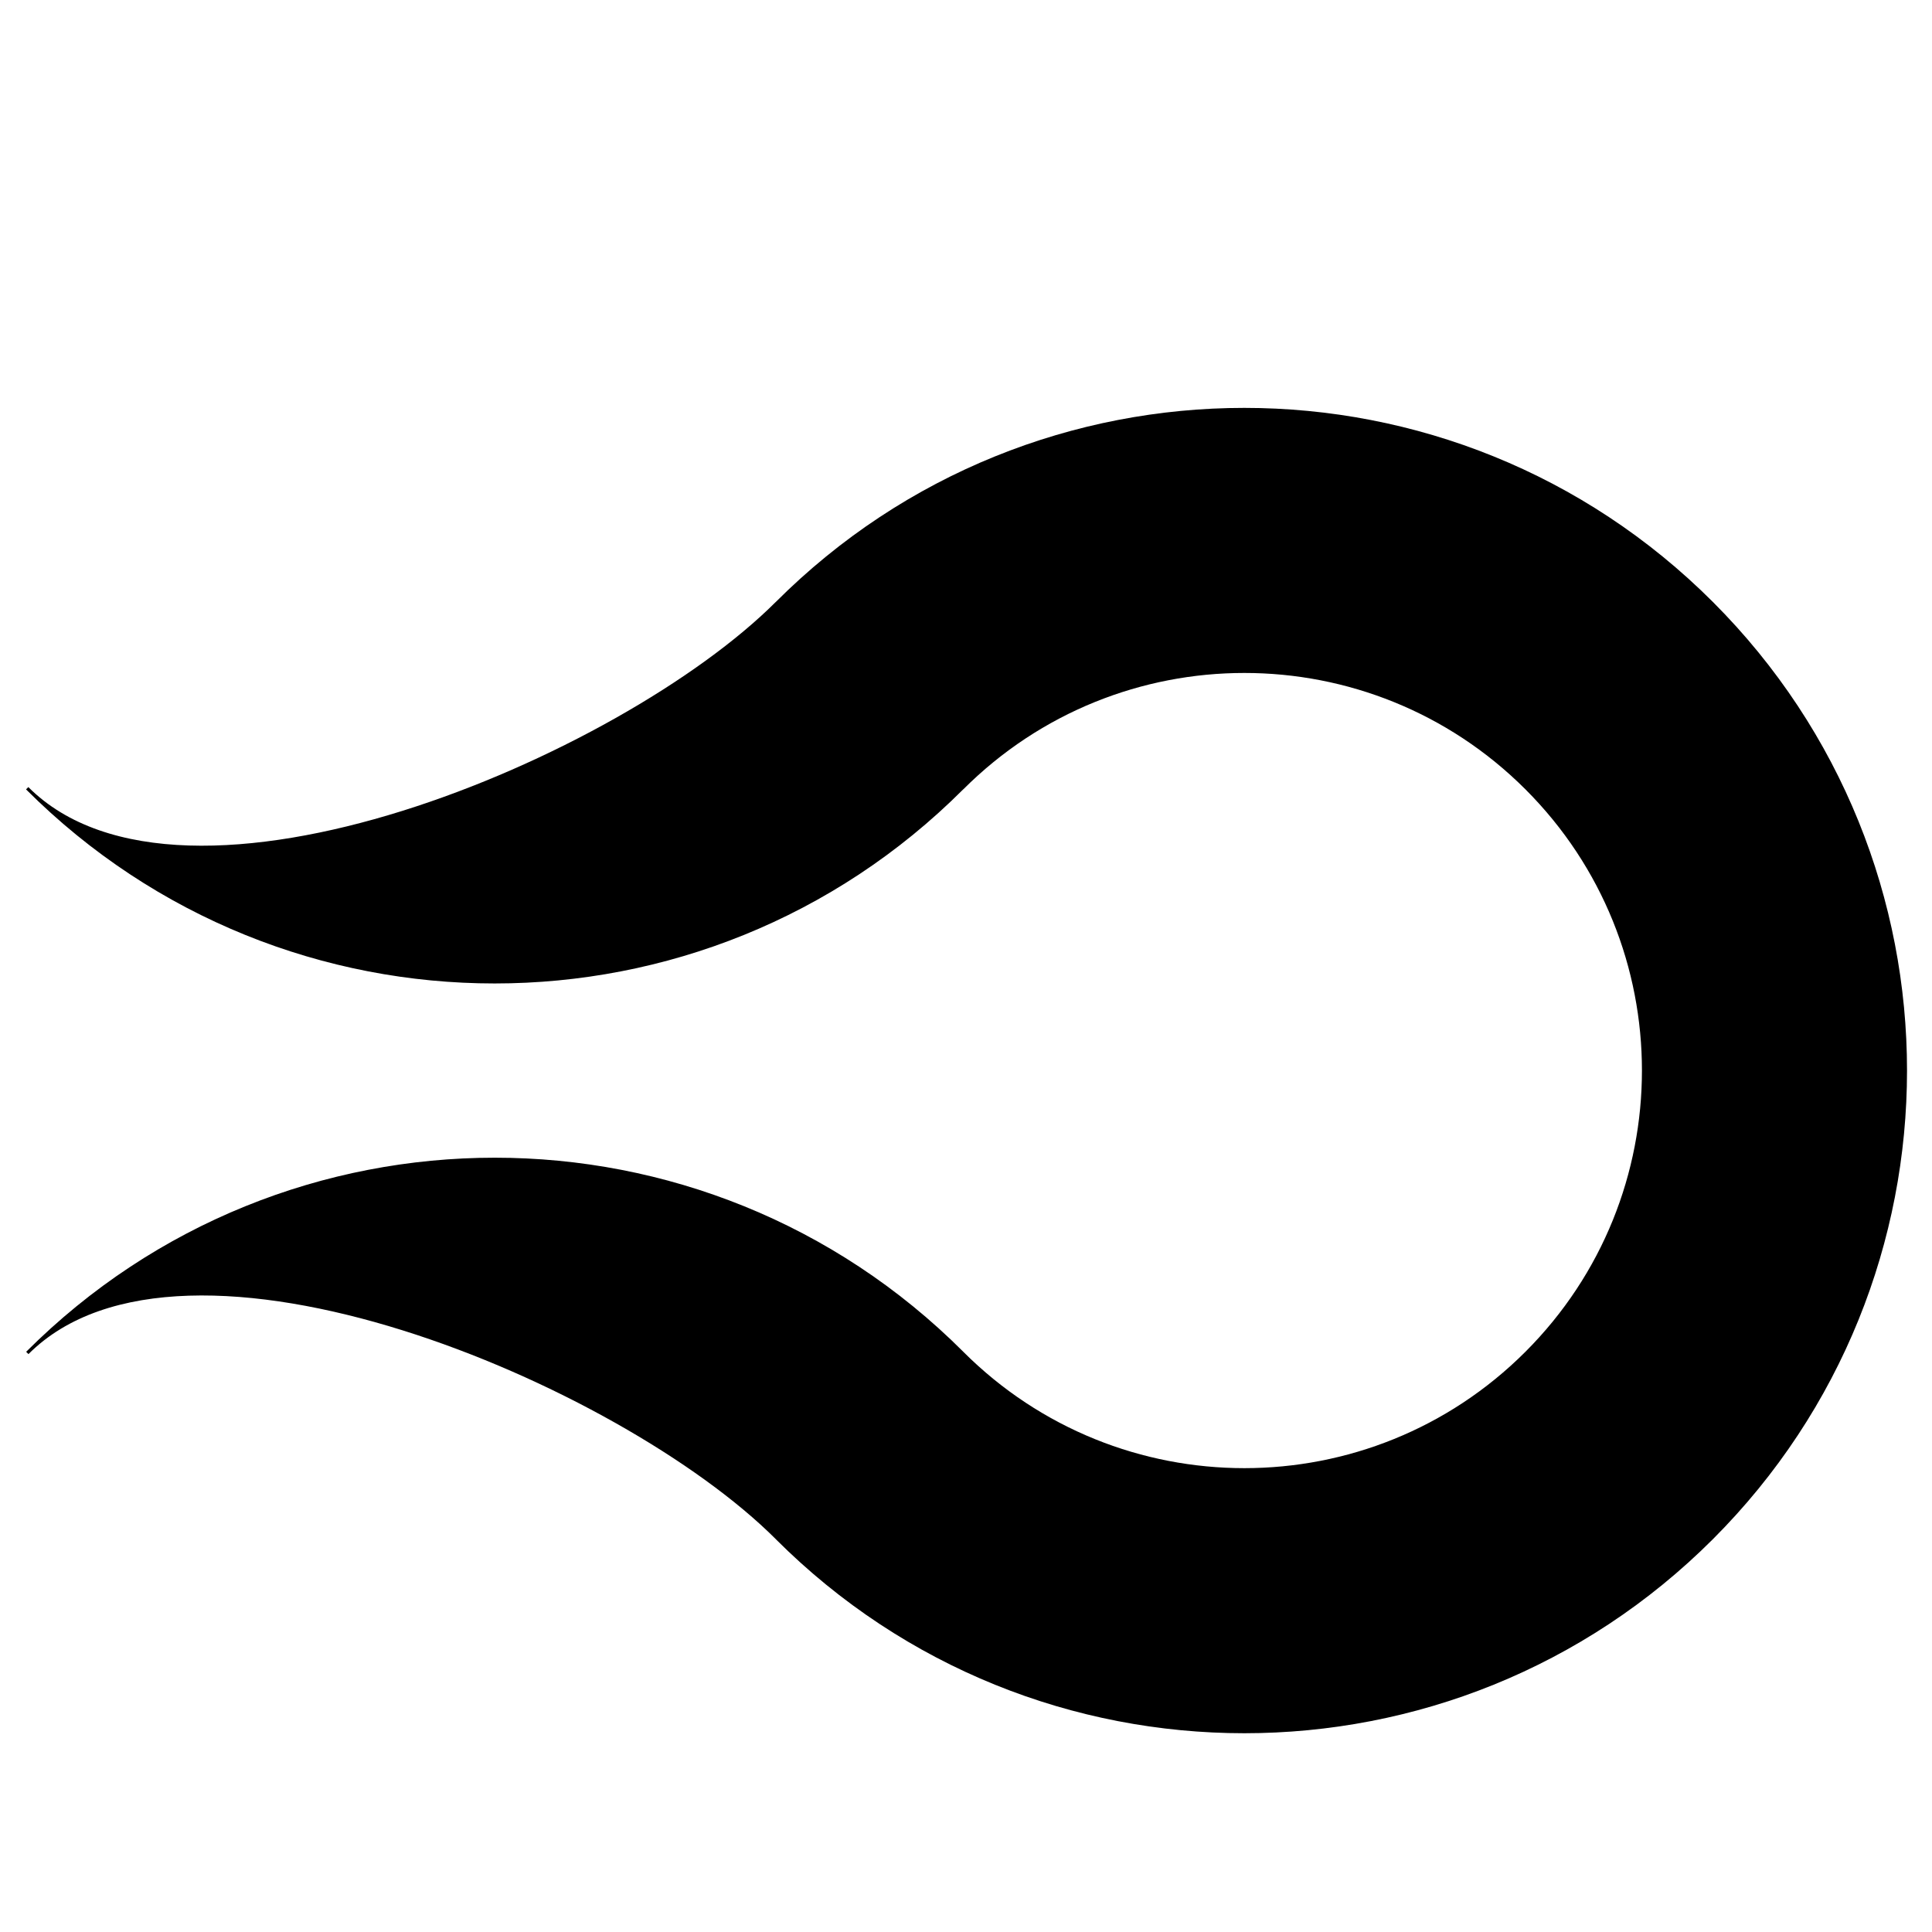
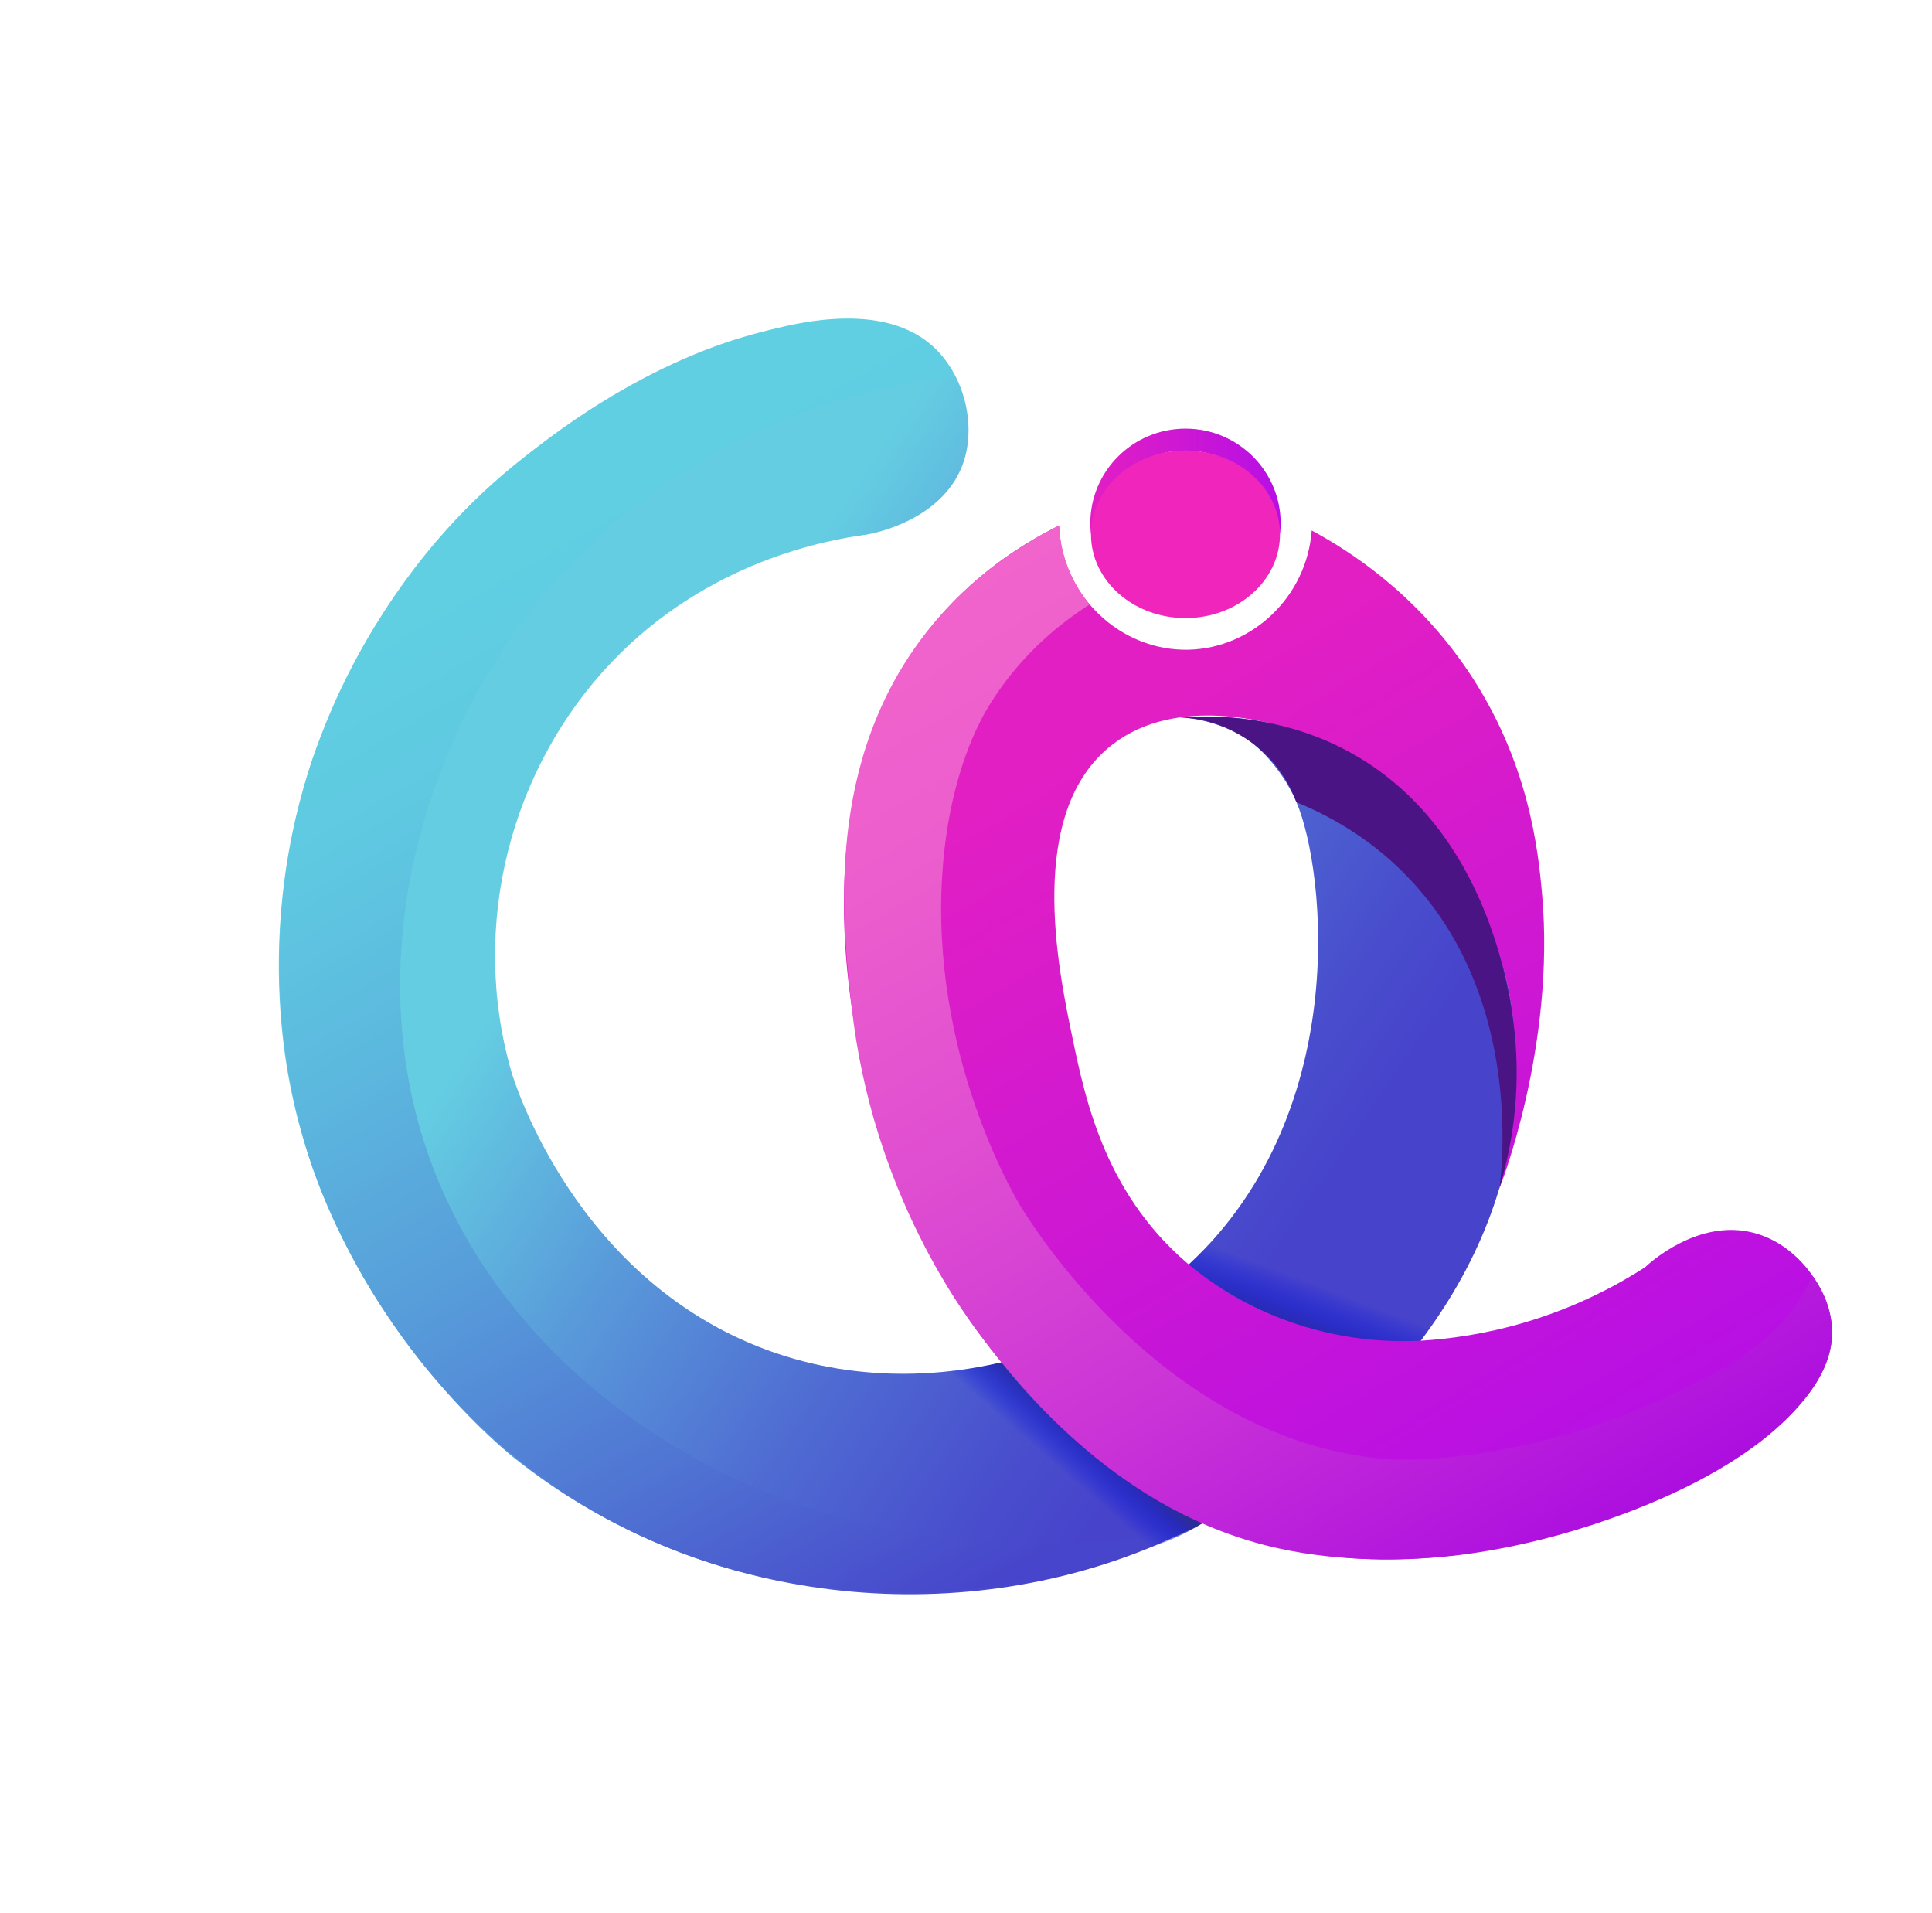
- <svg xmlns="http://www.w3.org/2000/svg" width="250" zoomAndPan="magnify" viewBox="0 0 187.5 187.5" height="250" preserveAspectRatio="xMidYMid meet" version="1.0">
-   <defs>
-     <clipPath id="df311b8b2d">
-       <path d="M 2 39 L 186 39 L 186 169 L 2 169 Z M 2 39 " clip-rule="nonzero" />
-     </clipPath>
-     <clipPath id="7768fba3ab">
-       <path d="M -24.758 103.895 L 93.719 -14.582 L 212.199 103.895 L 93.719 222.375 Z M -24.758 103.895 " clip-rule="nonzero" />
-     </clipPath>
-     <clipPath id="e1912d1aed">
-       <path d="M -24.758 103.895 L 93.719 -14.582 L 212.199 103.895 L 93.719 222.375 Z M -24.758 103.895 " clip-rule="nonzero" />
-     </clipPath>
-     <clipPath id="99a2a9f091">
-       <path d="M 113.723 40.945 L 135.289 40.945 L 135.289 62.512 L 113.723 62.512 Z M 113.723 40.945 " clip-rule="nonzero" />
-     </clipPath>
-     <clipPath id="6a2cb80869">
-       <path d="M 124.504 40.945 C 118.551 40.945 113.723 45.773 113.723 51.727 C 113.723 57.684 118.551 62.512 124.504 62.512 C 130.461 62.512 135.289 57.684 135.289 51.727 C 135.289 45.773 130.461 40.945 124.504 40.945 Z M 124.504 40.945 " clip-rule="nonzero" />
-     </clipPath>
-   </defs>
-   <g clip-path="url(#df311b8b2d)">
-     <g clip-path="url(#7768fba3ab)">
-       <g clip-path="url(#e1912d1aed)">
-         <path fill="#000000" d="M 166.238 58.422 C 191.355 83.539 191.355 124.258 166.238 149.375 C 141.121 174.488 100.402 174.488 75.289 149.375 L 75.289 149.371 C 60.215 134.305 17.828 116.348 2.762 131.414 L 2.539 131.191 C 27.656 106.078 68.375 106.074 93.492 131.191 L 93.488 131.191 C 108.559 146.25 132.98 146.25 148.047 131.184 C 163.117 116.113 163.117 91.68 148.051 76.613 C 132.98 61.543 108.551 61.543 93.48 76.613 L 93.477 76.609 C 68.359 101.723 27.645 101.723 2.527 76.609 L 2.75 76.387 C 17.82 91.457 60.215 73.488 75.289 58.418 L 75.289 58.422 C 100.406 33.305 141.125 33.309 166.238 58.422 Z M 166.238 58.422 " fill-opacity="1" fill-rule="nonzero" />
+ <svg xmlns="http://www.w3.org/2000/svg" version="1.1" id="Layer_1" x="0px" y="0px" viewBox="0 0 907.13 898" style="enable-background:new 0 0 907.13 898;" xml:space="preserve">
+   <style type="text/css">
+ 	.st0{fill:#4A1484;}
+ 	.st1{fill:url(#SVGID_1_);}
+ 	.st2{fill:url(#SVGID_2_);}
+ 	.st3{fill:url(#SVGID_3_);}
+ 	.st4{fill:#F025BC;}
+ 	.st5{fill:url(#SVGID_4_);}
+ 	.st6{fill:url(#SVGID_5_);}
+ 	.st7{fill:#69CFE5;}
+ 	.st8{fill:#EB27AF;}
+ 	.st9{fill:url(#SVGID_6_);}
+ 	.st10{fill:url(#SVGID_7_);}
+ 	.st11{fill:url(#SVGID_8_);}
+ 	.st12{fill:url(#SVGID_9_);}
+ </style>
+   <path class="st0" d="M376.37,424.52" />
+   <linearGradient id="SVGID_1_" gradientUnits="userSpaceOnUse" x1="54.115" y1="-496.563" x2="54.115" y2="-496.563">
+     <stop offset="0" style="stop-color:#E21FC3" />
+     <stop offset="1" style="stop-color:#B60FE5" />
+   </linearGradient>
+   <path class="st1" d="M54.12-496.56" />
+   <linearGradient id="SVGID_2_" gradientUnits="userSpaceOnUse" x1="240.242" y1="244.822" x2="240.242" y2="244.822">
+     <stop offset="0" style="stop-color:#60CFE2" />
+     <stop offset="0.141" style="stop-color:#5FC9E1" />
+     <stop offset="0.328" style="stop-color:#5CB8DE" />
+     <stop offset="0.541" style="stop-color:#579DDA" />
+     <stop offset="0.771" style="stop-color:#5176D4" />
+     <stop offset="1" style="stop-color:#4949CD" />
+   </linearGradient>
+   <path class="st2" d="M240.24,244.82" />
+   <path class="st0" d="M442.92,393.41" />
+   <g>
+     <g>
+       <g>
+         <g>
+           <linearGradient id="SVGID_3_" gradientUnits="userSpaceOnUse" x1="511.927" y1="226.028" x2="601.314" y2="226.028">
+             <stop offset="0" style="stop-color:#E21FC3" />
+             <stop offset="1" style="stop-color:#B60FE5" />
+           </linearGradient>
+           <path class="st3" d="M556.62,211.52c22.93,0,41.8,17.19,44.37,39.32c0.2-1.69,0.32-3.41,0.32-5.15      c0-24.56-20.01-44.47-44.69-44.47c-24.68,0-44.69,19.91-44.69,44.47c0,1.75,0.13,3.46,0.32,5.15      C514.82,228.71,533.69,211.52,556.62,211.52z" />
+           <ellipse class="st4" cx="556.62" cy="250.84" rx="44.37" ry="39.32" />
+         </g>
+         <linearGradient id="SVGID_4_" gradientUnits="userSpaceOnUse" x1="290.271" y1="389.85" x2="597.194" y2="600.385">
+           <stop offset="0" style="stop-color:#64CDE2" />
+           <stop offset="0.298" style="stop-color:#599BDA" />
+           <stop offset="0.616" style="stop-color:#4F6BD2" />
+           <stop offset="0.861" style="stop-color:#494ECD" />
+           <stop offset="1" style="stop-color:#4743CB" />
+         </linearGradient>
+         <path class="st5" d="M255.57,207.35c-43.79,33.35-67.5,67.98-75.35,80.03c-22.43,34.48-32.9,65.76-37.58,82.07     c-13.7,47.71-12.88,89.36-9.97,116.59c12.77,119.68,101.49,192.54,108.15,197.89c85.22,68.44,202.2,81.73,297.8,43.14     c77.84-31.42,154.05-102.31,170.09-188.88c2.28-12.3,8.15-46.78-3.84-87.95c-5.19-17.83-19.61-67.33-68.2-95.48     c-33.26-19.27-66.45-19.22-82.54-18.01c7.08,0.49,20.9,2.44,33.76,11.99c0,0,13.04,9.69,20.84,27.87     c13.6,31.71,26.74,148.8-53.93,220.08c-7.34,6.49-35.64,30.43-80.35,41.86c-21.22,5.43-63.54,12.54-110.14-3.32     c-93.75-31.92-123.06-128.14-124.26-132.31c-19.75-68.9-0.06-142.89,47.56-192.52c45.08-46.99,100.6-56.93,119.27-59.44     c2.7-0.45,34.74-6.3,44.87-32.21c7.18-18.38,1.23-43.71-14.96-57.14c-11.1-9.21-24.31-10.64-34.05-10.95     C336.2,148.55,272.93,194.13,255.57,207.35z" />
+         <linearGradient id="SVGID_5_" gradientUnits="userSpaceOnUse" x1="502.834" y1="350.045" x2="719.191" y2="716.579">
+           <stop offset="0" style="stop-color:#E21FC3" />
+           <stop offset="1" style="stop-color:#B60FE5" />
+         </linearGradient>
+         <path class="st6" d="M704.06,557.58c-0.02,0.09-0.14,0.24-0.1,0.29c0,0,0.01,0.01,0.03,0.02c0.12,0.02,26.45-66.46,20.05-138.2     c-1.81-20.32-6.1-62.6-35.28-105.47c-24.6-36.14-55.37-55.78-72.87-65.2c-2.3,31.12-27.93,55.32-57.91,55.99     c-31.77,0.71-59.5-25.2-60.72-58.29c-14.56,7.2-36.57,20.26-56.25,42.95c-73.01,84.23-36.48,212.01-29.13,237.71     c19.87,69.51,57.86,112.56,70.11,125.66c16.66,17.81,43.03,45.42,86.99,63.27c61.34,24.9,116.31,14.14,140.36,9.39     c64.27-12.71,152-54.83,150.85-100.84c-0.46-18.49-15.33-40.3-36.43-46.02c-26.28-7.12-49.41,14.22-51.39,16.11     c-13.31,8.56-32.32,18.76-56.63,25.93c-18.57,5.47-35.27,7.71-48.63,8.52c-15.15,0.61-63.44,0.62-105.8-33.19     c-42.11-33.61-51.59-79.28-57.98-110.05c-6.54-31.48-21.83-105.15,18.99-136.65c30.5-23.54,74.94-10.1,85.52-6.9     c65.02,19.65,94.24,88.63,100.86,123.87c3.4,18.11,4.04,44.37,1.92,57.91C709.63,530.7,705.4,551.12,704.06,557.58z" />
+         <path class="st7" d="M46.93,626.03" />
+         <path class="st8" d="M316.43,497.69" />
      </g>
+       <linearGradient id="SVGID_6_" gradientUnits="userSpaceOnUse" x1="238.309" y1="264.293" x2="502.164" y2="722.972">
+         <stop offset="0" style="stop-color:#60CFE2" />
+         <stop offset="0.138" style="stop-color:#5FC9E1" />
+         <stop offset="0.322" style="stop-color:#5CB8DE" />
+         <stop offset="0.531" style="stop-color:#579DDA" />
+         <stop offset="0.759" style="stop-color:#5076D3" />
+         <stop offset="1" style="stop-color:#4745CB" />
+       </linearGradient>
+       <path class="st9" d="M274.06,258.46c-71.53,70.99-106.01,182.8-74.44,279.23c42.15,128.72,197.1,215.05,362.23,178.79    c-22.29,10.72-57.59,24.52-102.74,29.27c-21.8,2.29-87.68,8.38-159.38-25.27c-112.1-52.62-149.16-160.48-154.22-176    c-28.15-86.45-7.82-160.64,1.05-187.62c14.23-40.37,41.53-95.05,94.89-138.53c55.32-45.08,154.75-91.23,195.34-56.75    c5.79,4.92,9.34,10.59,11.56,15.1C420.6,179.83,340.44,192.58,274.06,258.46z" />
    </g>
-   </g>
-   <g clip-path="url(#99a2a9f091)">
-     <g clip-path="url(#6a2cb80869)">
-       <path fill="#000000" d="M 113.723 40.945 L 135.289 40.945 L 135.289 62.512 L 113.723 62.512 Z M 113.723 40.945 " fill-opacity="1" fill-rule="nonzero" />
-     </g>
+     <linearGradient id="SVGID_7_" gradientUnits="userSpaceOnUse" x1="609.466" y1="627.832" x2="618.802" y2="603.379">
+       <stop offset="0" style="stop-color:#2E2D95" />
+       <stop offset="0.16" style="stop-color:#2426A7;stop-opacity:0.84" />
+       <stop offset="0.514" style="stop-color:#101AC9;stop-opacity:0.486" />
+       <stop offset="0.806" style="stop-color:#0412DD;stop-opacity:0.194" />
+       <stop offset="1" style="stop-color:#000FE5;stop-opacity:0" />
+     </linearGradient>
+     <path class="st10" d="M667.1,629.4c4.71-7,9.42-13.99,14.13-20.99c-12.51,0.56-32.09-0.06-54.6-7.28   c-23.54-7.54-40.38-19.12-50.31-27.12c-3.1,3.6-6.2,7.2-9.31,10.8c-2.95,2.94-5.9,5.88-8.85,8.82c9.63,7.92,24.44,18.2,44.47,25.78   C629.37,629.52,653.02,630.14,667.1,629.4z" />
+     <linearGradient id="SVGID_8_" gradientUnits="userSpaceOnUse" x1="513.645" y1="670.554" x2="497.306" y2="689.31">
+       <stop offset="0.123" style="stop-color:#2E2D95" />
+       <stop offset="0.282" style="stop-color:#2225A9;stop-opacity:0.819" />
+       <stop offset="0.581" style="stop-color:#1019CA;stop-opacity:0.478" />
+       <stop offset="0.831" style="stop-color:#0412DE;stop-opacity:0.193" />
+       <stop offset="1" style="stop-color:#000FE5;stop-opacity:0" />
+     </linearGradient>
+     <path class="st11" d="M470.21,639.58c-3.95,0.92-8.14,1.77-12.57,2.51c-3.67,0.62-7.21,1.11-10.6,1.5   c-0.28,3.03-0.43,7.49,0.48,12.72c1.87,10.74,7.62,21.46,23.78,36.05c20.12,18.15,42.41,29.69,60.03,36.88   c5.15-1.36,11.02-3.26,17.31-5.94c6.43-2.74,11.95-5.72,16.57-8.55c-16.13-7.44-36.71-18.93-57.78-36.62   C491.53,664.78,479.33,651.24,470.21,639.58z" />
+     <path class="st0" d="M554.13,336.75c5.39,0.24,19.76,1.58,33.76,11.99c13.49,10.03,18.96,22.77,20.84,27.87   c14.9,6.09,33.14,16.06,49.93,32.73c55.41,54.99,47.01,135.12,45.42,148.29c4.34-14.44,9.9-38.96,7.43-69.03   c-1.3-15.86-10.25-99.22-78.75-136.02C620.97,346.24,593.96,334.06,554.13,336.75z" />
+     <linearGradient id="SVGID_9_" gradientUnits="userSpaceOnUse" x1="453.526" y1="271.976" x2="727.81" y2="736.646">
+       <stop offset="0" style="stop-color:#F164CC" />
+       <stop offset="0.186" style="stop-color:#EC5ECD" />
+       <stop offset="0.433" style="stop-color:#DF4DD1" />
+       <stop offset="0.715" style="stop-color:#C932D7" />
+       <stop offset="1" style="stop-color:#AC0EDF" />
+     </linearGradient>
+     <path class="st12" d="M511.58,283.8c-12.28,7.8-31.76,22.5-46.98,47.11c-3.64,5.89-18.67,31.16-22.05,77.65   c-6.25,86.1,34.13,153.63,36.82,158.01c7.58,12.31,70.89,111.84,174.15,118.56c0,0,70.48,4.59,154.68-42.24   c0.45-0.25,0.89-0.5,0.89-0.5c25.11-14.29,36.35-30.9,41.91-43.42c3.34,4.54,9.06,13.75,9.2,25.89c0.08,6.4-1.37,15.98-10.55,28.76   c-24.98,34.79-79.25,54.34-94.92,59.83c-42.84,15.01-75.79,17.38-82.92,17.83c-11.36,0.72-40.73,2.42-71.64-4.41   c-74.32-16.42-119.6-74.09-137.19-96.53c-9.93-12.66-53.45-70.28-63.13-157.86c-4.43-40.03-12.76-115.44,35.79-176.48   c20.93-26.31,45.48-41.22,61.62-49.28c0.23,4.72,1.08,11.52,3.96,19.18C504.3,274.07,508.48,280.04,511.58,283.8z" />
  </g>
</svg>
